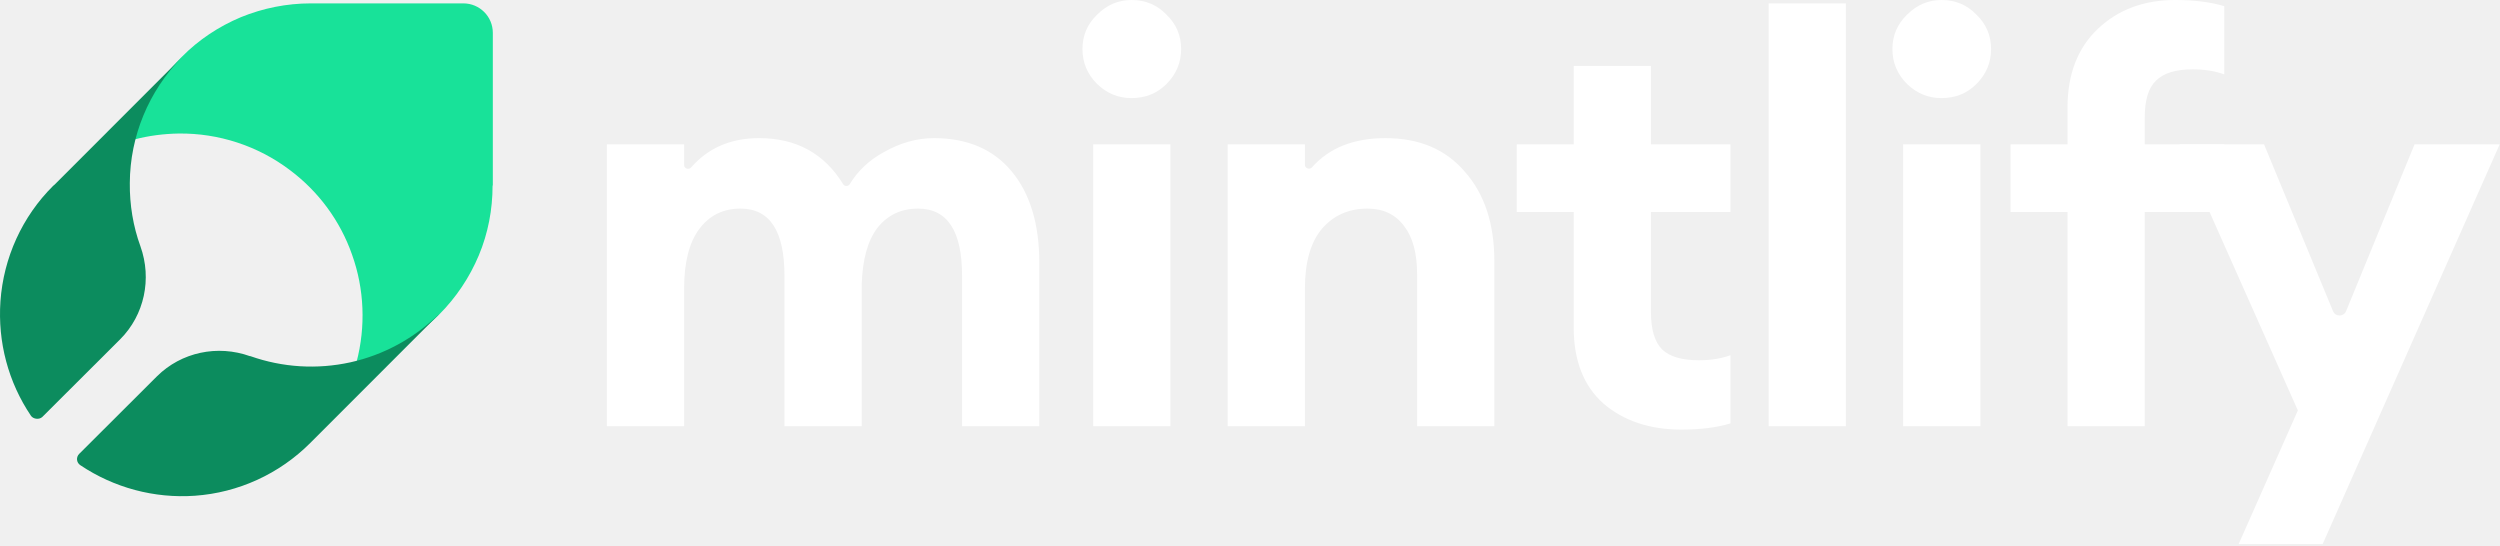
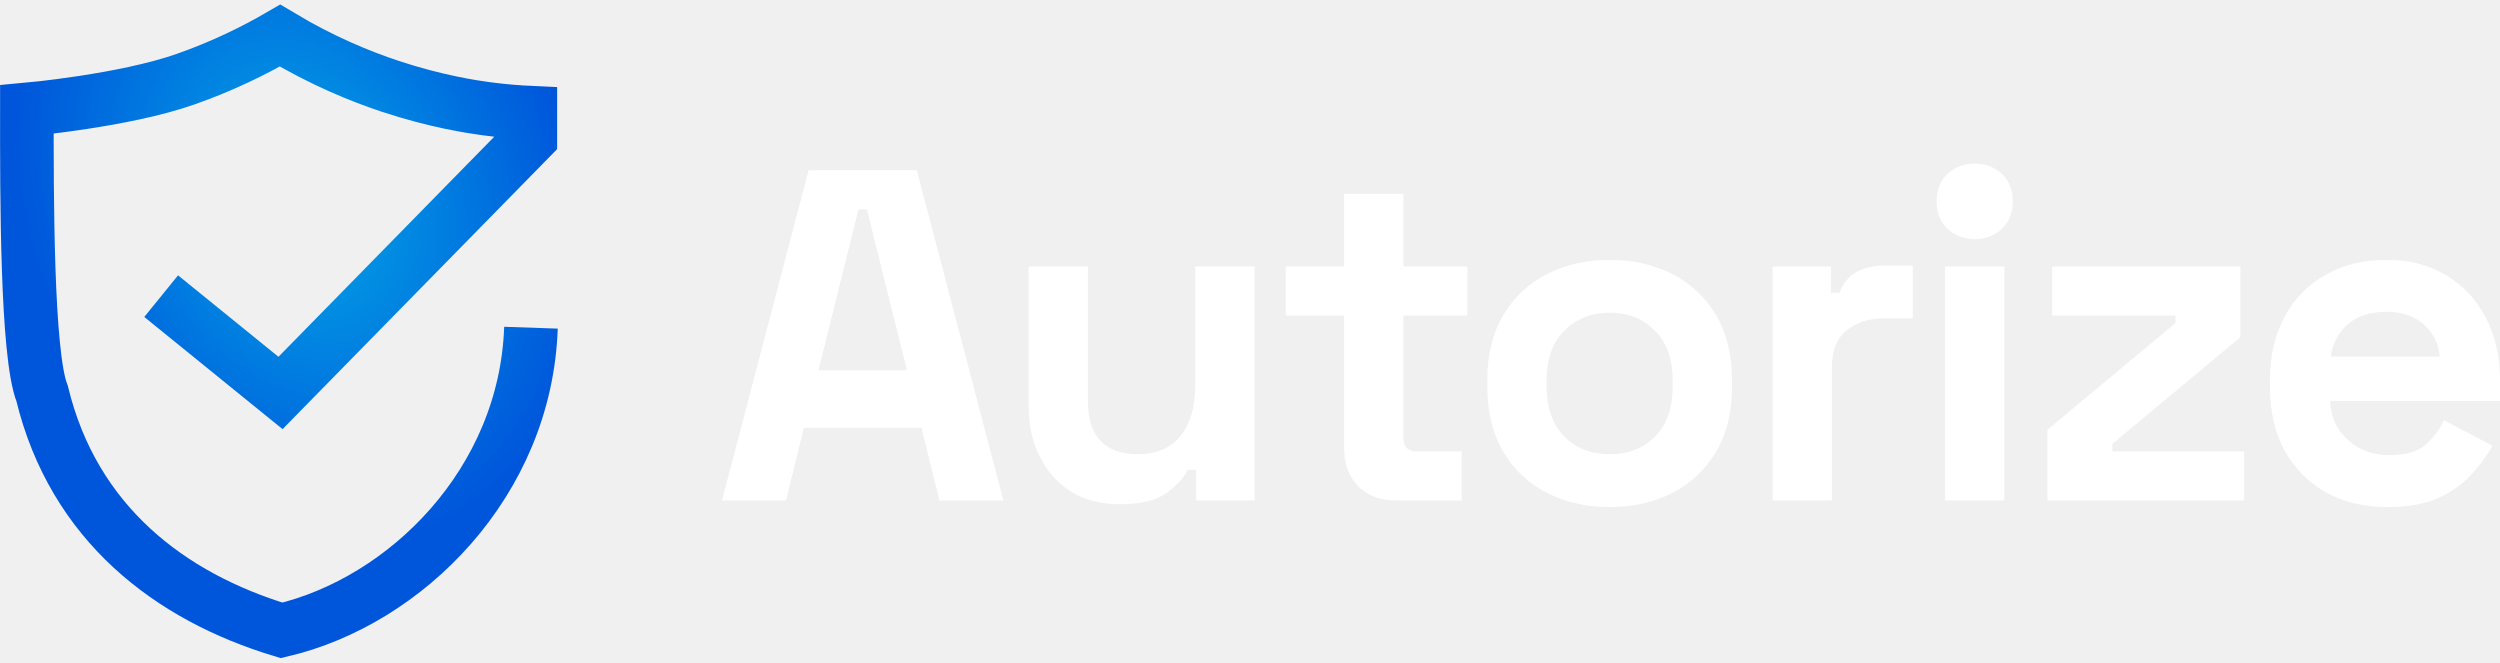
- <svg xmlns="http://www.w3.org/2000/svg" width="1682" height="367" viewBox="0 0 1682 367" fill="none">
-   <path d="M1562.69 366.037H1506.17L1546 276.14L1466.34 97.105H1523.24L1569.66 209.337C1571.28 213.26 1576.84 213.253 1578.45 209.325L1624.52 97.105H1681.79L1562.69 366.037Z" fill="white" />
-   <path d="M1391.02 286.761V142.622H1352.71V97.104H1391.02V72.449C1391.02 49.943 1397.85 32.242 1411.5 19.345C1425.16 6.448 1442.48 0 1463.47 0C1476.37 0 1487.37 1.391 1496.47 4.172V50.069C1490.4 47.793 1483.32 46.656 1475.23 46.656C1463.85 46.656 1455.63 49.184 1450.57 54.242C1445.51 59.046 1442.99 67.265 1442.99 78.897V97.104H1496.47V142.622H1442.99V286.761H1391.02Z" fill="white" />
-   <path d="M1306.22 66.001C1297.37 66.001 1289.66 62.84 1283.08 56.518C1276.51 49.943 1273.22 42.104 1273.22 33C1273.22 23.897 1276.51 16.184 1283.08 9.862C1289.66 3.287 1297.37 0 1306.22 0C1315.58 0 1323.42 3.287 1329.74 9.862C1336.31 16.184 1339.6 23.897 1339.6 33C1339.6 42.104 1336.31 49.943 1329.74 56.518C1323.42 62.84 1315.58 66.001 1306.22 66.001ZM1280.43 286.761V97.104H1332.39V286.761H1280.43Z" fill="white" />
-   <path d="M1189.94 286.761V2.276H1241.91V286.761H1189.94Z" fill="white" />
-   <path d="M1131.24 289.037C1110 289.037 1092.55 283.221 1078.89 271.588C1065.49 259.703 1058.79 242.634 1058.79 220.381V142.622H1020.48V97.104H1058.79V44.38H1110.76V97.104H1164.24V142.622H1110.76V210.14C1110.76 221.772 1113.29 230.117 1118.34 235.174C1123.4 239.979 1131.62 242.381 1143 242.381C1151.09 242.381 1158.17 241.243 1164.24 238.967V284.864C1155.14 287.646 1144.14 289.037 1131.24 289.037Z" fill="white" />
-   <path d="M825.979 286.761V97.104H877.945V110.967C877.945 113.311 881.135 114.347 882.688 112.591C894.273 99.485 910.773 92.932 932.187 92.932C954.946 92.932 972.774 100.518 985.67 115.69C998.82 130.61 1005.39 150.587 1005.39 175.622V286.761H953.429V184.346C953.429 170.438 950.521 159.691 944.704 152.104C938.888 144.265 930.67 140.346 920.049 140.346C907.405 140.346 897.164 144.898 889.325 154.001C881.738 163.105 877.945 176.507 877.945 194.208V286.761H825.979Z" fill="white" />
-   <path d="M761.286 66.001C752.436 66.001 744.723 62.84 738.148 56.518C731.574 49.943 728.286 42.104 728.286 33C728.286 23.897 731.574 16.184 738.148 9.862C744.723 3.287 752.436 0 761.286 0C770.643 0 778.482 3.287 784.804 9.862C791.379 16.184 794.666 23.897 794.666 33C794.666 42.104 791.379 49.943 784.804 56.518C778.482 62.84 770.643 66.001 761.286 66.001ZM735.493 286.761V97.104H787.459V286.761H735.493Z" fill="white" />
-   <path d="M647.273 286.761V185.484C647.273 155.392 637.411 140.346 617.686 140.346C606.307 140.346 597.204 144.645 590.376 153.242C583.801 161.84 580.261 174.61 579.755 191.553V286.761H527.789V185.484C527.789 155.392 517.927 140.346 498.203 140.346C486.571 140.346 477.341 144.898 470.513 154.001C463.685 163.105 460.272 176.507 460.272 194.208V286.761H408.306V97.104H460.272V111.103C460.272 113.435 463.407 114.462 464.939 112.704C476.419 99.522 491.68 92.932 510.72 92.932C535.742 92.932 554.588 103.262 567.259 123.923C568.258 125.553 570.718 125.527 571.712 123.894C577.189 114.891 584.802 107.731 594.548 102.414C605.675 96.093 616.928 92.932 628.307 92.932C650.813 92.932 668.261 100.391 680.652 115.311C693.043 130.231 699.239 150.714 699.239 176.76V286.761H647.273Z" fill="white" />
-   <path d="M331.569 124.833V22.09C331.569 11.065 322.625 2.276 311.764 2.276H209.069C192.938 2.276 176.967 5.472 162.113 11.544C147.26 17.775 133.685 26.724 122.345 38.228L121.546 39.027C106.533 54.207 95.833 73.062 90.402 93.834C100.145 91.277 110.206 89.999 120.268 89.839C147.1 89.52 173.453 98.148 194.855 114.287C214.18 128.668 228.873 148.481 236.859 171.331C245.164 194.5 246.122 219.746 239.893 243.554C260.496 238.122 279.503 227.416 294.675 212.396L295.474 211.597C306.813 200.252 315.917 186.67 322.145 171.81C328.374 156.95 331.409 140.971 331.409 124.833H331.569Z" fill="#18E299" />
-   <path d="M87.337 123.098C87.496 91.579 100.066 61.334 122.182 38.73L36.739 124.212C36.421 124.531 36.102 124.69 35.784 125.008C14.941 145.702 2.371 173.4 0.303 202.69C-1.607 230.07 5.553 257.131 20.828 279.736C22.285 281.892 26.238 282.601 28.466 280.532L80.813 228.319C97.202 211.923 102.293 187.568 94.497 165.759C89.564 152.229 87.178 137.743 87.337 123.098Z" fill="#0C8C5E" />
-   <path d="M294.976 211.605C278.587 227.683 258.062 238.826 235.786 243.761C213.351 248.695 190.121 247.263 168.482 239.622C168.482 239.622 168.323 239.622 168.164 239.622C146.365 231.822 122.022 236.916 105.633 253.153L53.285 305.365C51.057 307.594 51.376 311.255 54.081 313.006C76.674 328.129 103.724 335.451 131.091 333.541C160.368 331.472 187.894 318.896 208.737 298.043L209.533 297.247L294.976 211.765V211.605Z" fill="#0C8C5E" />
+ <svg xmlns="http://www.w3.org/2000/svg" width="381" height="101" viewBox="0 0 381 101" fill="none">
+   <g clip-path="url(#clip0_125_1832)">
+     <path d="M110.033 76.27L123.228 25.943H139.722L152.917 76.27H143.164L140.44 65.197H122.513L119.786 76.27H110.033ZM124.734 56.427H138.216L132.122 31.911H130.831L124.737 56.427H124.734ZM170.612 76.847C167.839 76.847 165.402 76.223 163.298 74.978C161.243 73.684 159.641 71.911 158.492 69.659C157.343 67.407 156.77 64.819 156.77 61.894V40.612H165.806V61.174C165.806 63.858 166.45 65.872 167.741 67.213C169.079 68.554 170.967 69.227 173.407 69.227C176.179 69.227 178.33 68.316 179.861 66.496C181.392 64.627 182.156 62.039 182.156 58.731V40.612H191.192V76.272H182.301V71.599H181.01C180.437 72.797 179.361 73.971 177.784 75.123C176.206 76.272 173.816 76.85 170.612 76.85V76.847ZM212.72 76.27C210.378 76.27 208.465 75.55 206.983 74.114C205.548 72.628 204.833 70.663 204.833 68.217V48.087H195.941V40.609H204.833V29.536H213.869V40.609H223.622V48.087H213.869V66.636C213.869 68.075 214.537 68.792 215.877 68.792H222.763V76.27H212.722H212.72ZM245.312 77.277C241.775 77.277 238.596 76.557 235.774 75.121C232.952 73.682 230.731 71.597 229.104 68.866C227.478 66.135 226.667 62.852 226.667 59.016V57.866C226.667 54.033 227.48 50.749 229.104 48.016C230.731 45.285 232.952 43.198 235.774 41.761C238.596 40.322 241.773 39.605 245.312 39.605C248.851 39.605 252.028 40.324 254.85 41.761C257.672 43.2 259.893 45.285 261.52 48.016C263.146 50.747 263.957 54.03 263.957 57.866V59.016C263.957 62.849 263.144 66.132 261.52 68.866C259.893 71.597 257.672 73.684 254.85 75.121C252.028 76.56 248.851 77.277 245.312 77.277ZM245.312 69.224C248.085 69.224 250.38 68.338 252.197 66.565C254.015 64.743 254.921 62.154 254.921 58.799V58.08C254.921 54.725 254.012 52.161 252.197 50.386C250.429 48.564 248.134 47.655 245.312 47.655C242.49 47.655 240.244 48.566 238.427 50.386C236.609 52.159 235.703 54.723 235.703 58.08V58.799C235.703 62.154 236.612 64.743 238.427 66.565C240.244 68.338 242.539 69.224 245.312 69.224ZM270.144 76.27V40.609H279.036V44.634H280.326C280.853 43.195 281.713 42.142 282.908 41.471C284.15 40.801 285.585 40.464 287.212 40.464H291.515V48.517H287.07C284.775 48.517 282.886 49.141 281.404 50.386C279.922 51.584 279.18 53.453 279.18 55.995V76.27H270.144ZM296.424 76.27V40.609H305.46V76.27H296.424ZM300.943 36.439C299.317 36.439 297.93 35.911 296.784 34.858C295.684 33.804 295.136 32.414 295.136 30.688C295.136 28.961 295.684 27.571 296.784 26.518C297.93 25.464 299.317 24.936 300.943 24.936C302.57 24.936 304.002 25.464 305.102 26.518C306.202 27.571 306.751 28.961 306.751 30.688C306.751 32.414 306.202 33.804 305.102 34.858C304.002 35.911 302.616 36.439 300.943 36.439ZM312.032 76.27V65.487L331.536 49.239V48.09H312.749V40.612H341.432V51.395L321.927 67.643V68.792H342.005V76.27H312.032ZM363.861 77.277C360.324 77.277 357.192 76.533 354.468 75.047C351.791 73.512 349.687 71.38 348.158 68.647C346.676 65.867 345.934 62.608 345.934 58.868V58.006C345.934 54.268 346.676 51.032 348.158 48.301C349.64 45.521 351.72 43.387 354.397 41.901C357.074 40.366 360.182 39.6 363.719 39.6C367.256 39.6 370.245 40.391 372.826 41.972C375.408 43.507 377.416 45.663 378.849 48.443C380.285 51.174 381 54.362 381 58.006V61.098H355.112C355.208 63.542 356.116 65.531 357.836 67.066C359.558 68.6 361.659 69.367 364.146 69.367C366.632 69.367 368.545 68.817 369.74 67.714C370.935 66.611 371.844 65.388 372.466 64.047L379.851 67.93C379.183 69.175 378.203 70.543 376.912 72.029C375.67 73.468 373.995 74.713 371.893 75.767C369.789 76.773 367.112 77.277 363.861 77.277ZM355.186 54.342H371.822C371.631 52.282 370.793 50.627 369.311 49.381C367.876 48.136 365.99 47.513 363.646 47.513C361.302 47.513 359.271 48.136 357.838 49.381C356.403 50.627 355.519 52.282 355.186 54.342Z" fill="white" />
+     <path d="M24.561 45.132C30.625 50.052 36.686 54.969 42.75 59.888C55.441 46.945 68.132 34.002 80.823 21.058V17.173C79.105 17.094 76.82 16.933 74.144 16.575C71.983 16.288 66.375 15.448 59.425 13.138C54.939 11.646 49.081 9.272 42.674 5.423C38.771 7.691 33.964 10.068 28.28 12.067C18.943 15.352 4.096 16.688 4.096 16.688C4.089 29.602 4.057 54.013 6.417 59.967C11.236 79.797 25.933 90.927 42.914 96.07C61.877 91.613 80.112 73.518 80.918 49.941" stroke="url(#paint0_radial_125_1832)" stroke-width="8.168" stroke-miterlimit="10" />
+   </g>
+   <defs>
+     <radialGradient id="paint0_radial_125_1832" cx="0" cy="0" r="1" gradientUnits="userSpaceOnUse" gradientTransform="translate(46 30.5) rotate(67.9993) scale(53.3877 41.5777)">
+       <stop stop-color="#01A6E6" />
+       <stop offset="1" stop-color="#0056DB" />
+     </radialGradient>
+     <clipPath id="clip0_125_1832">
+       <rect width="381" height="101" fill="white" />
+     </clipPath>
+   </defs>
</svg>
